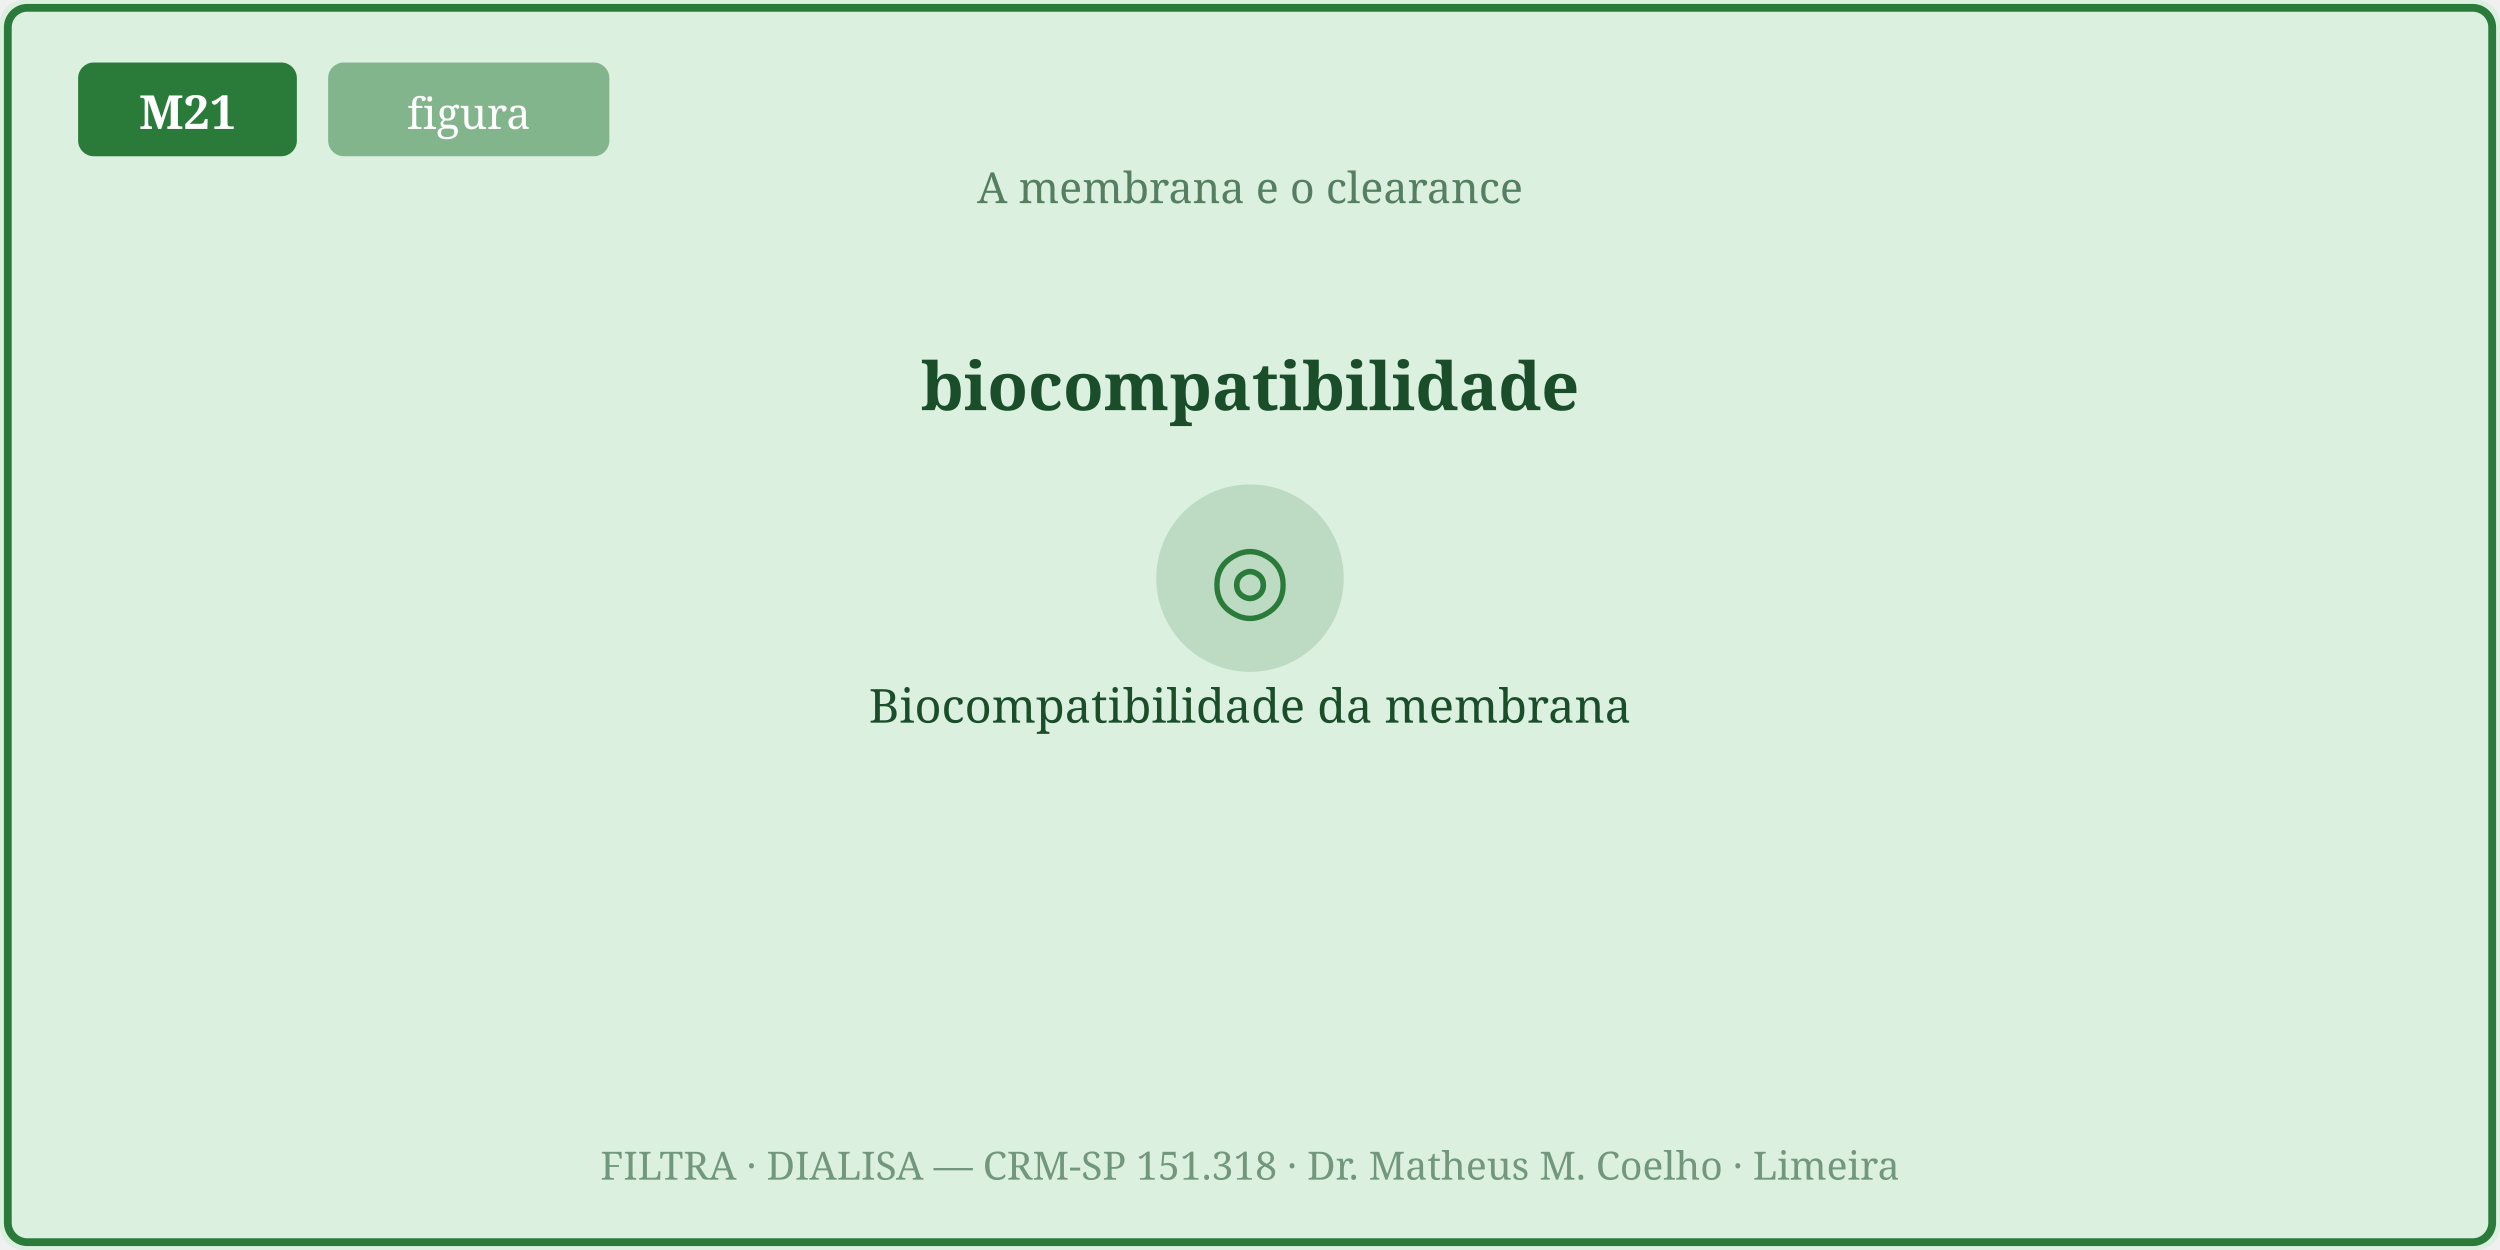
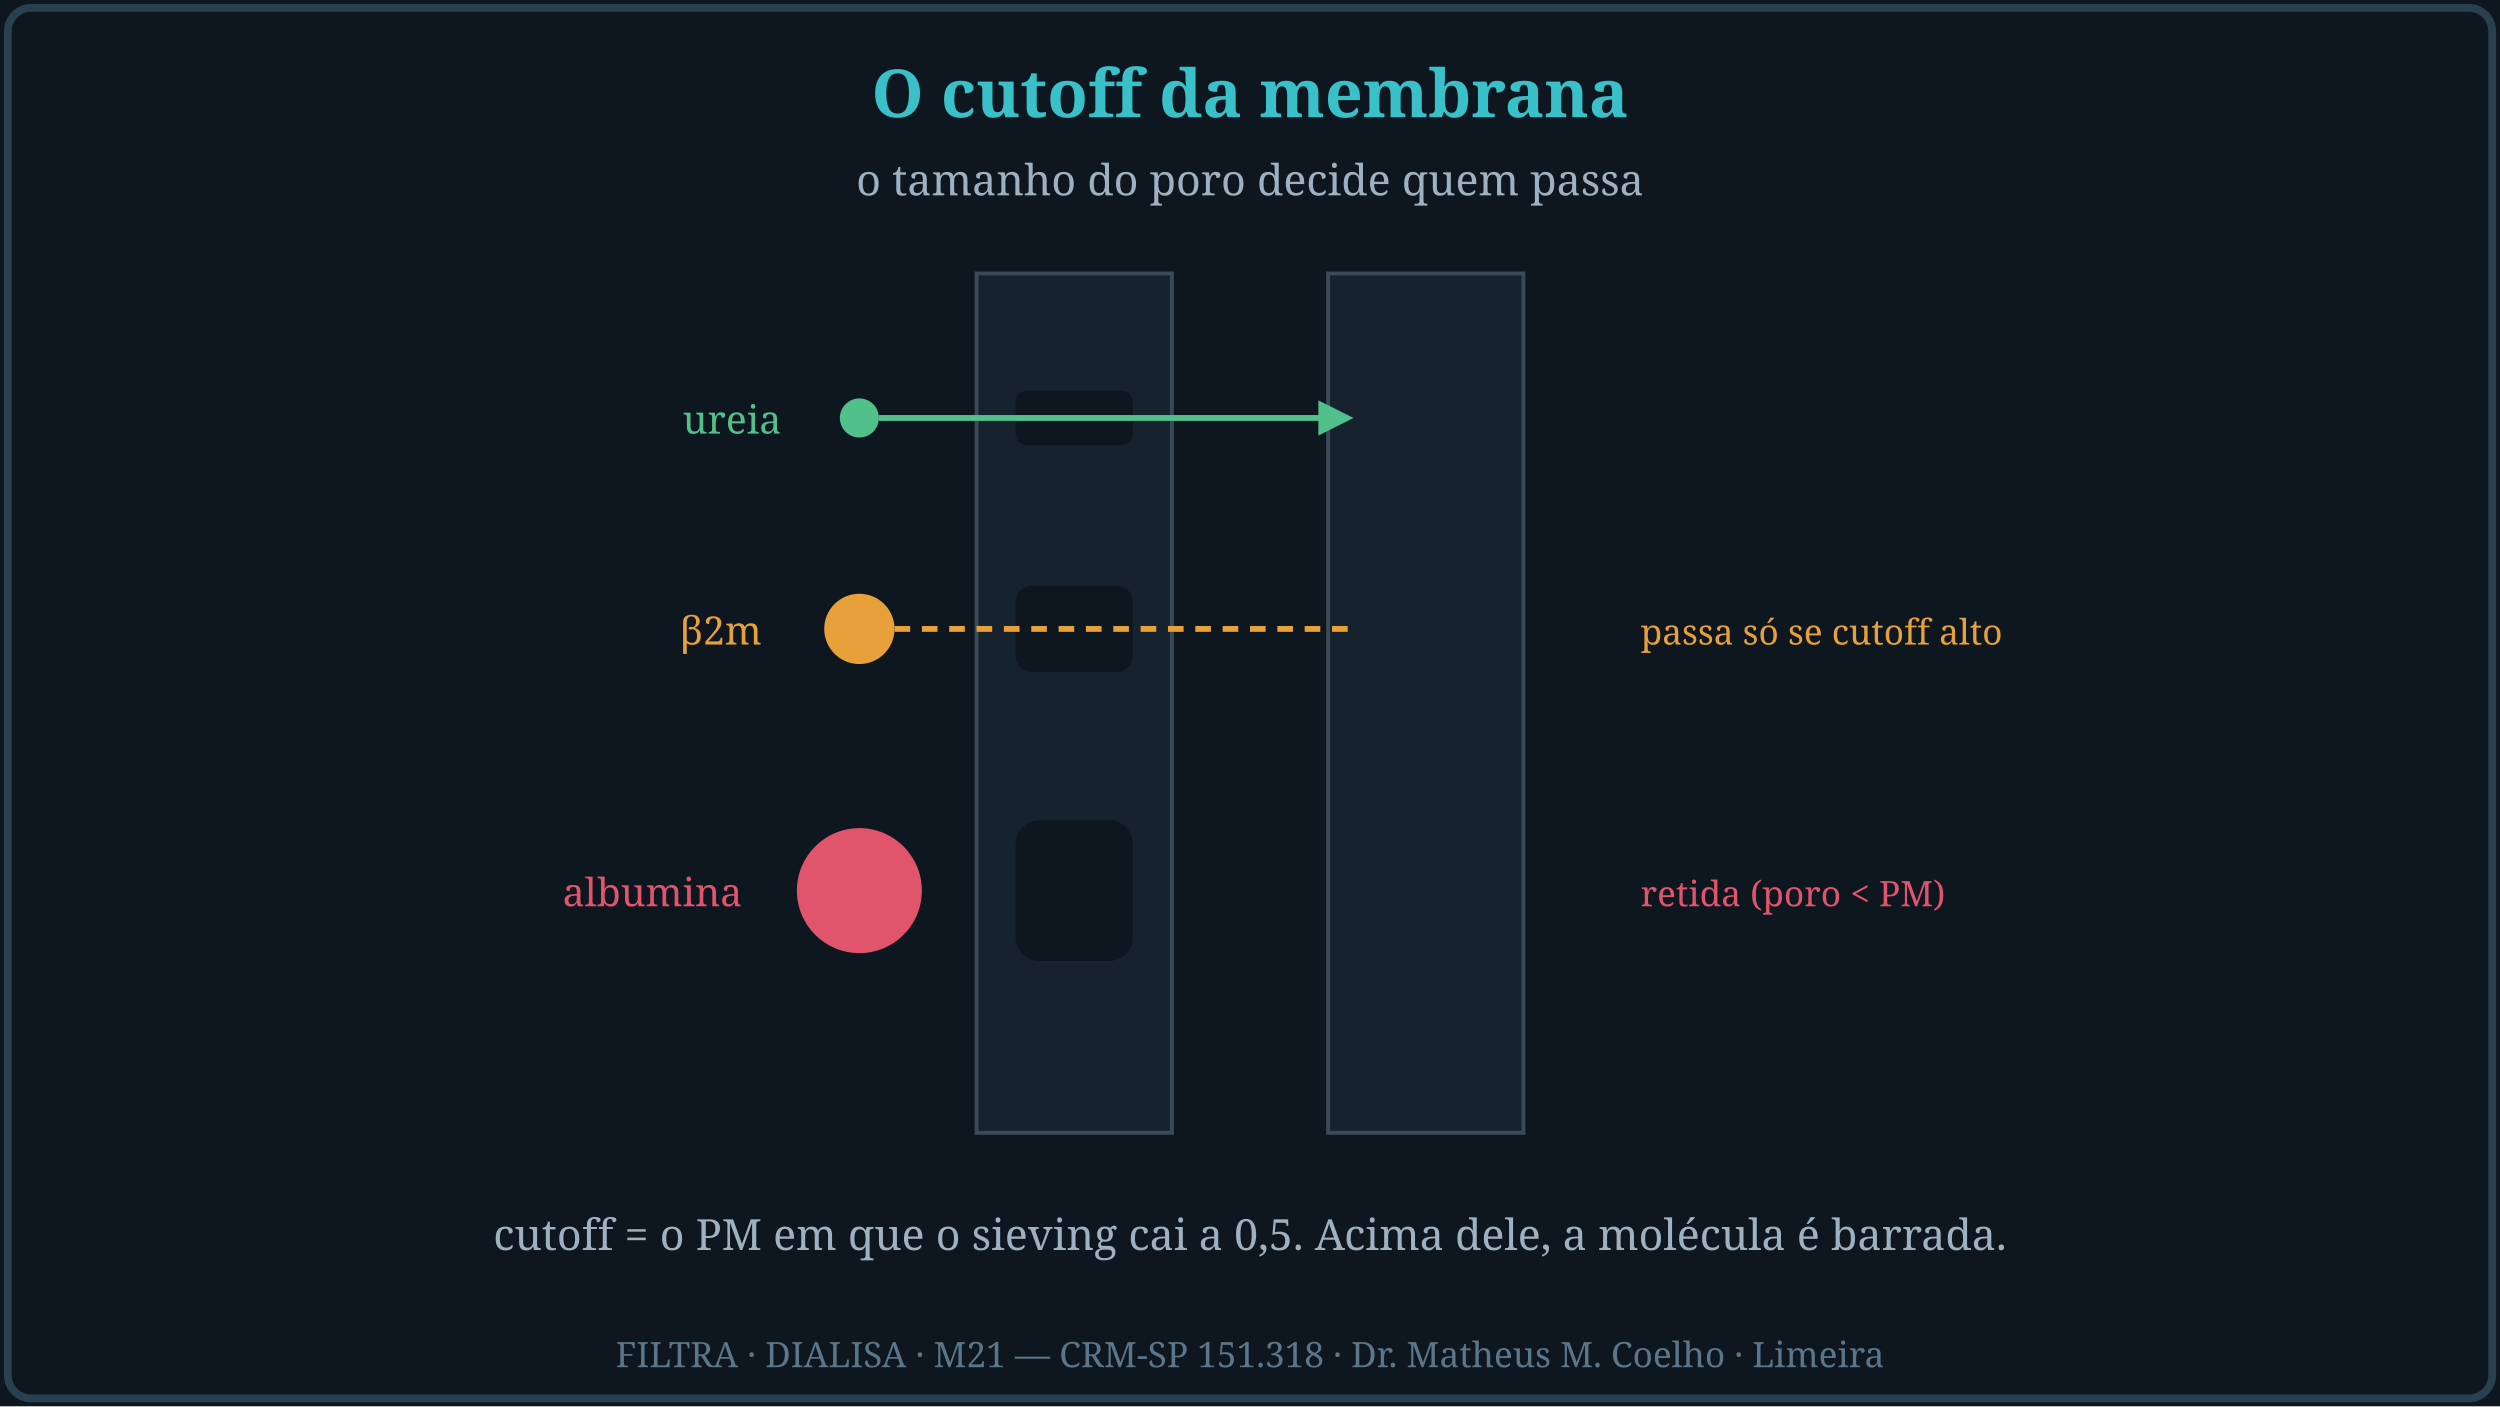
- <svg xmlns="http://www.w3.org/2000/svg" viewBox="0 0 640 320" font-family="Georgia,serif">
-   <rect width="640" height="320" fill="#dcf0e0" rx="6" />
-   <rect x="2" y="2" width="636" height="316" rx="5" fill="none" stroke="#2a7a3a" stroke-width="2" />
-   <rect x="20" y="16" width="56" height="24" rx="4" fill="#2a7a3a" />
-   <text x="48" y="33" text-anchor="middle" font-size="12" font-weight="bold" fill="white">M21</text>
-   <rect x="84" y="16" width="72" height="24" rx="4" fill="#2a7a3a" opacity="0.5" />
-   <text x="120" y="33" text-anchor="middle" font-size="11" fill="white">figura</text>
-   <text x="320" y="52" text-anchor="middle" font-size="11" fill="#1a4e2a" opacity="0.7">A membrana e o clearance</text>
-   <text x="320" y="105" text-anchor="middle" font-size="17" font-weight="bold" fill="#1a4e2a">biocompatibilidade</text>
-   <circle cx="320" cy="148" r="24" fill="#2a7a3a" opacity="0.18" />
-   <text x="320" y="156" text-anchor="middle" font-size="24" fill="#2a7a3a">◎</text>
-   <text x="320" y="185" text-anchor="middle" font-size="12" fill="#1a4e2a">Biocompatibilidade da membrana</text>
-   <text x="320" y="302" text-anchor="middle" font-size="10" fill="#1a4e2a" opacity="0.55">FILTRA · DIALISA — CRM-SP 151.318 · Dr. Matheus M. Coelho · Limeira</text>
+ <svg xmlns="http://www.w3.org/2000/svg" viewBox="0 0 640 360" font-family="Georgia,serif">
+   <rect width="640" height="360" fill="#0e1620" />
+   <rect x="2" y="2" width="636" height="356" rx="6" fill="none" stroke="#284050" stroke-width="2" />
+   <text x="320" y="30" text-anchor="middle" font-size="17" font-weight="bold" fill="#39c0c8">O cutoff da membrana</text>
+   <text x="320" y="50" text-anchor="middle" font-size="11" fill="#9fb1c0">o tamanho do poro decide quem passa</text>
+   <rect x="250" y="70" width="50" height="220" fill="#16222e" stroke="#3a4a58" />
+   <rect x="340" y="70" width="50" height="220" fill="#16222e" stroke="#3a4a58" />
+   <rect x="260" y="100" width="30" height="14" rx="3" fill="#0e1620" />
+   <rect x="260" y="150" width="30" height="22" rx="4" fill="#0e1620" />
+   <rect x="260" y="210" width="30" height="36" rx="6" fill="#0e1620" />
+   <circle cx="220" cy="107" r="5" fill="#52c08a" />
+   <text x="200" y="111" text-anchor="end" font-size="10" fill="#52c08a">ureia</text>
+   <circle cx="220" cy="161" r="9" fill="#e8a13a" />
+   <text x="195" y="165" text-anchor="end" font-size="10" fill="#e8a13a">β2m</text>
+   <circle cx="220" cy="228" r="16" fill="#e0556b" />
+   <text x="190" y="232" text-anchor="end" font-size="10" fill="#e0556b">albumina</text>
+   <line x1="225" y1="107" x2="345" y2="107" stroke="#52c08a" stroke-width="1.5" marker-end="url(#p)" />
+   <line x1="229" y1="161" x2="345" y2="161" stroke="#e8a13a" stroke-width="1.5" stroke-dasharray="4 3" />
+   <text x="420" y="165" font-size="9" fill="#e8a13a">passa só se cutoff alto</text>
+   <text x="420" y="232" font-size="9" fill="#e0556b">retida (poro &lt; PM)</text>
+   <defs>
+     <marker id="p" markerWidth="6" markerHeight="6" refX="5" refY="3" orient="auto">
+       <path d="M0,0 L6,3 L0,6 Z" fill="#52c08a" />
+     </marker>
+   </defs>
+   <text x="320" y="320" text-anchor="middle" font-size="11" fill="#9fb1c0">cutoff = o PM em que o sieving cai a 0,5. Acima dele, a molécula é barrada.</text>
+   <text x="320" y="350" text-anchor="middle" font-size="9" fill="#5b7689">FILTRA · DIALISA · M21 — CRM-SP 151.318 · Dr. Matheus M. Coelho · Limeira</text>
</svg>
